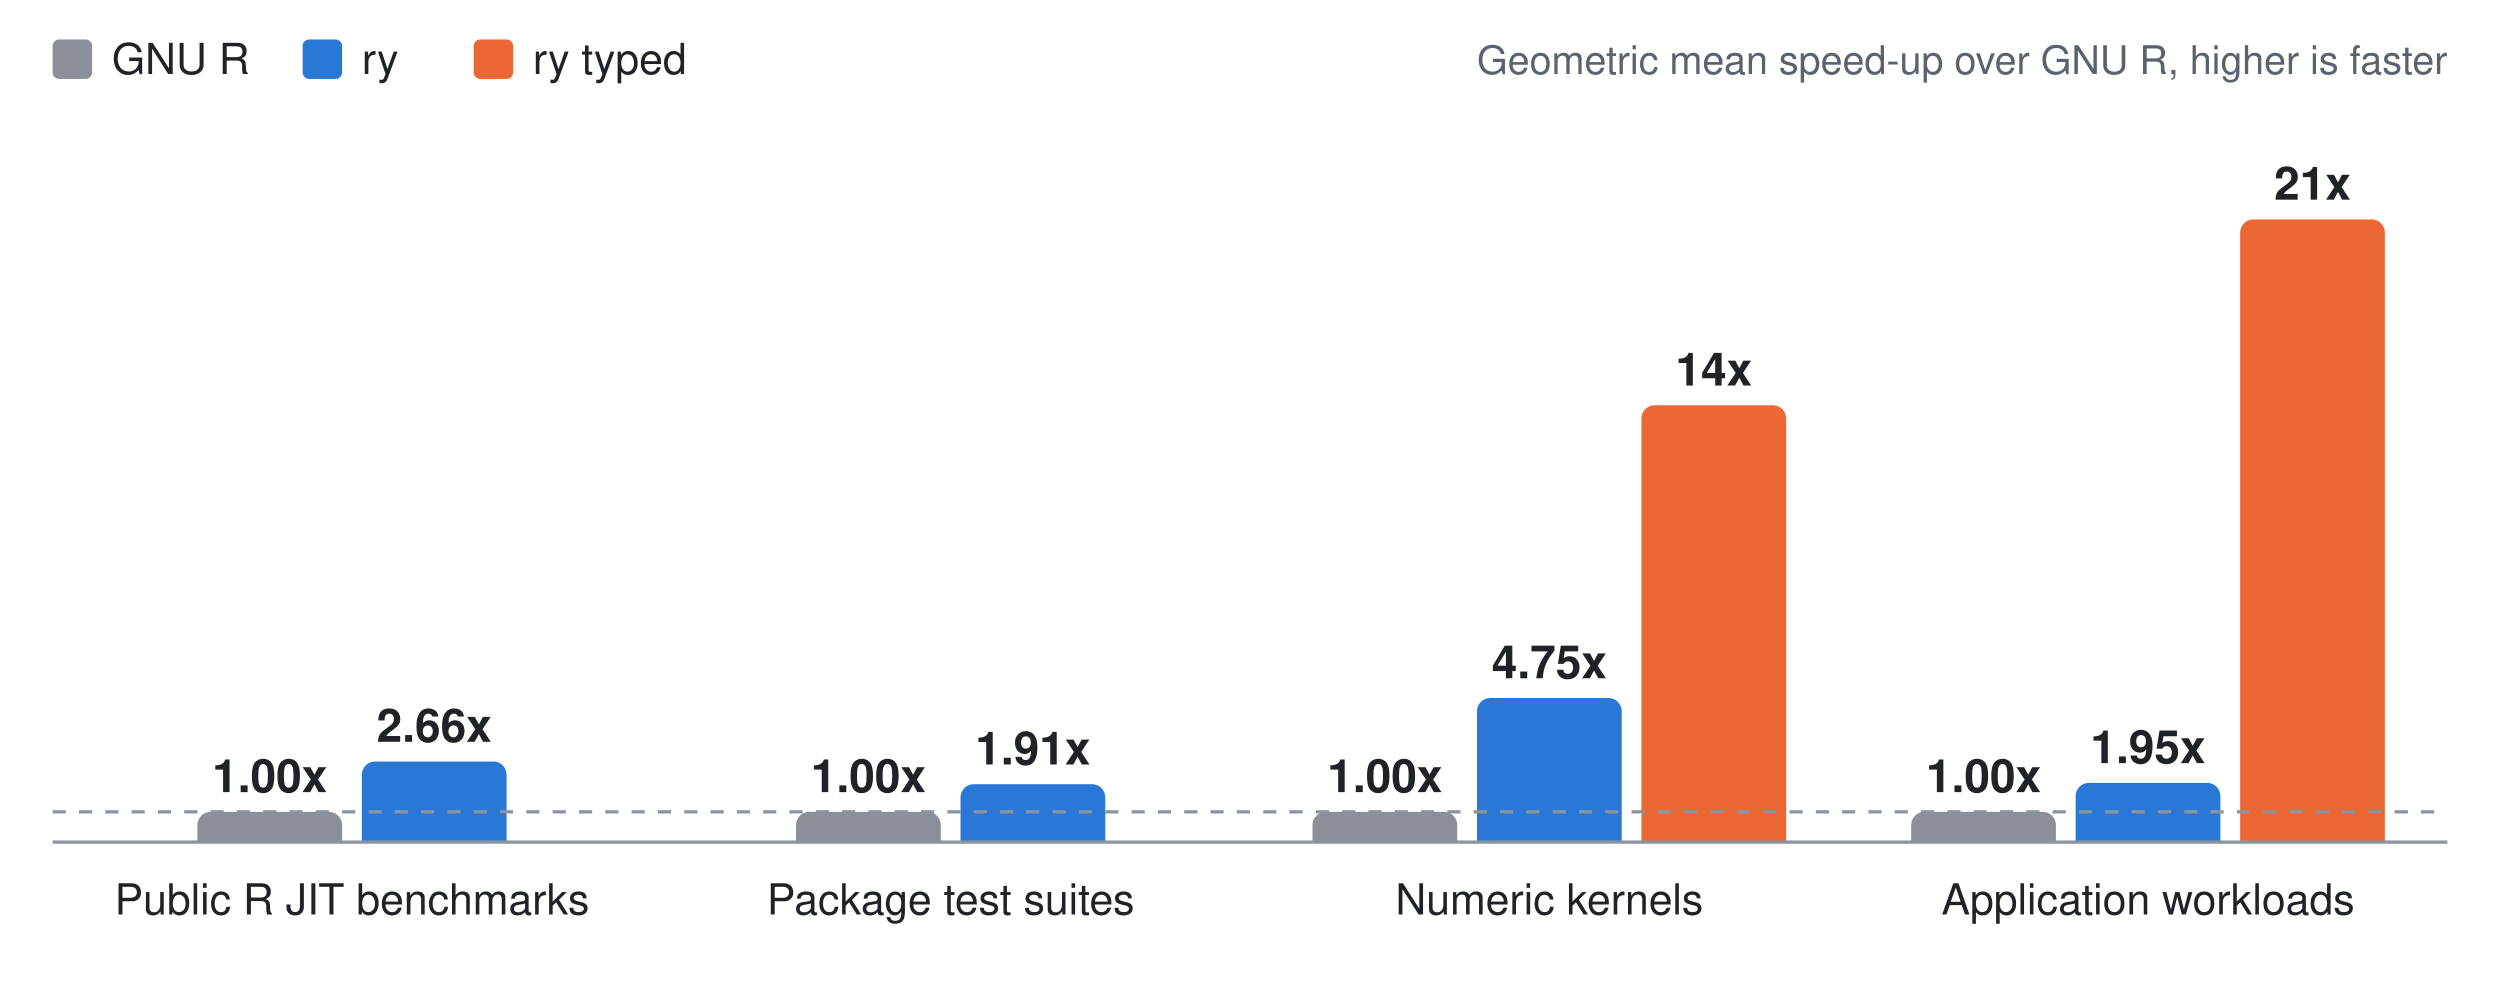
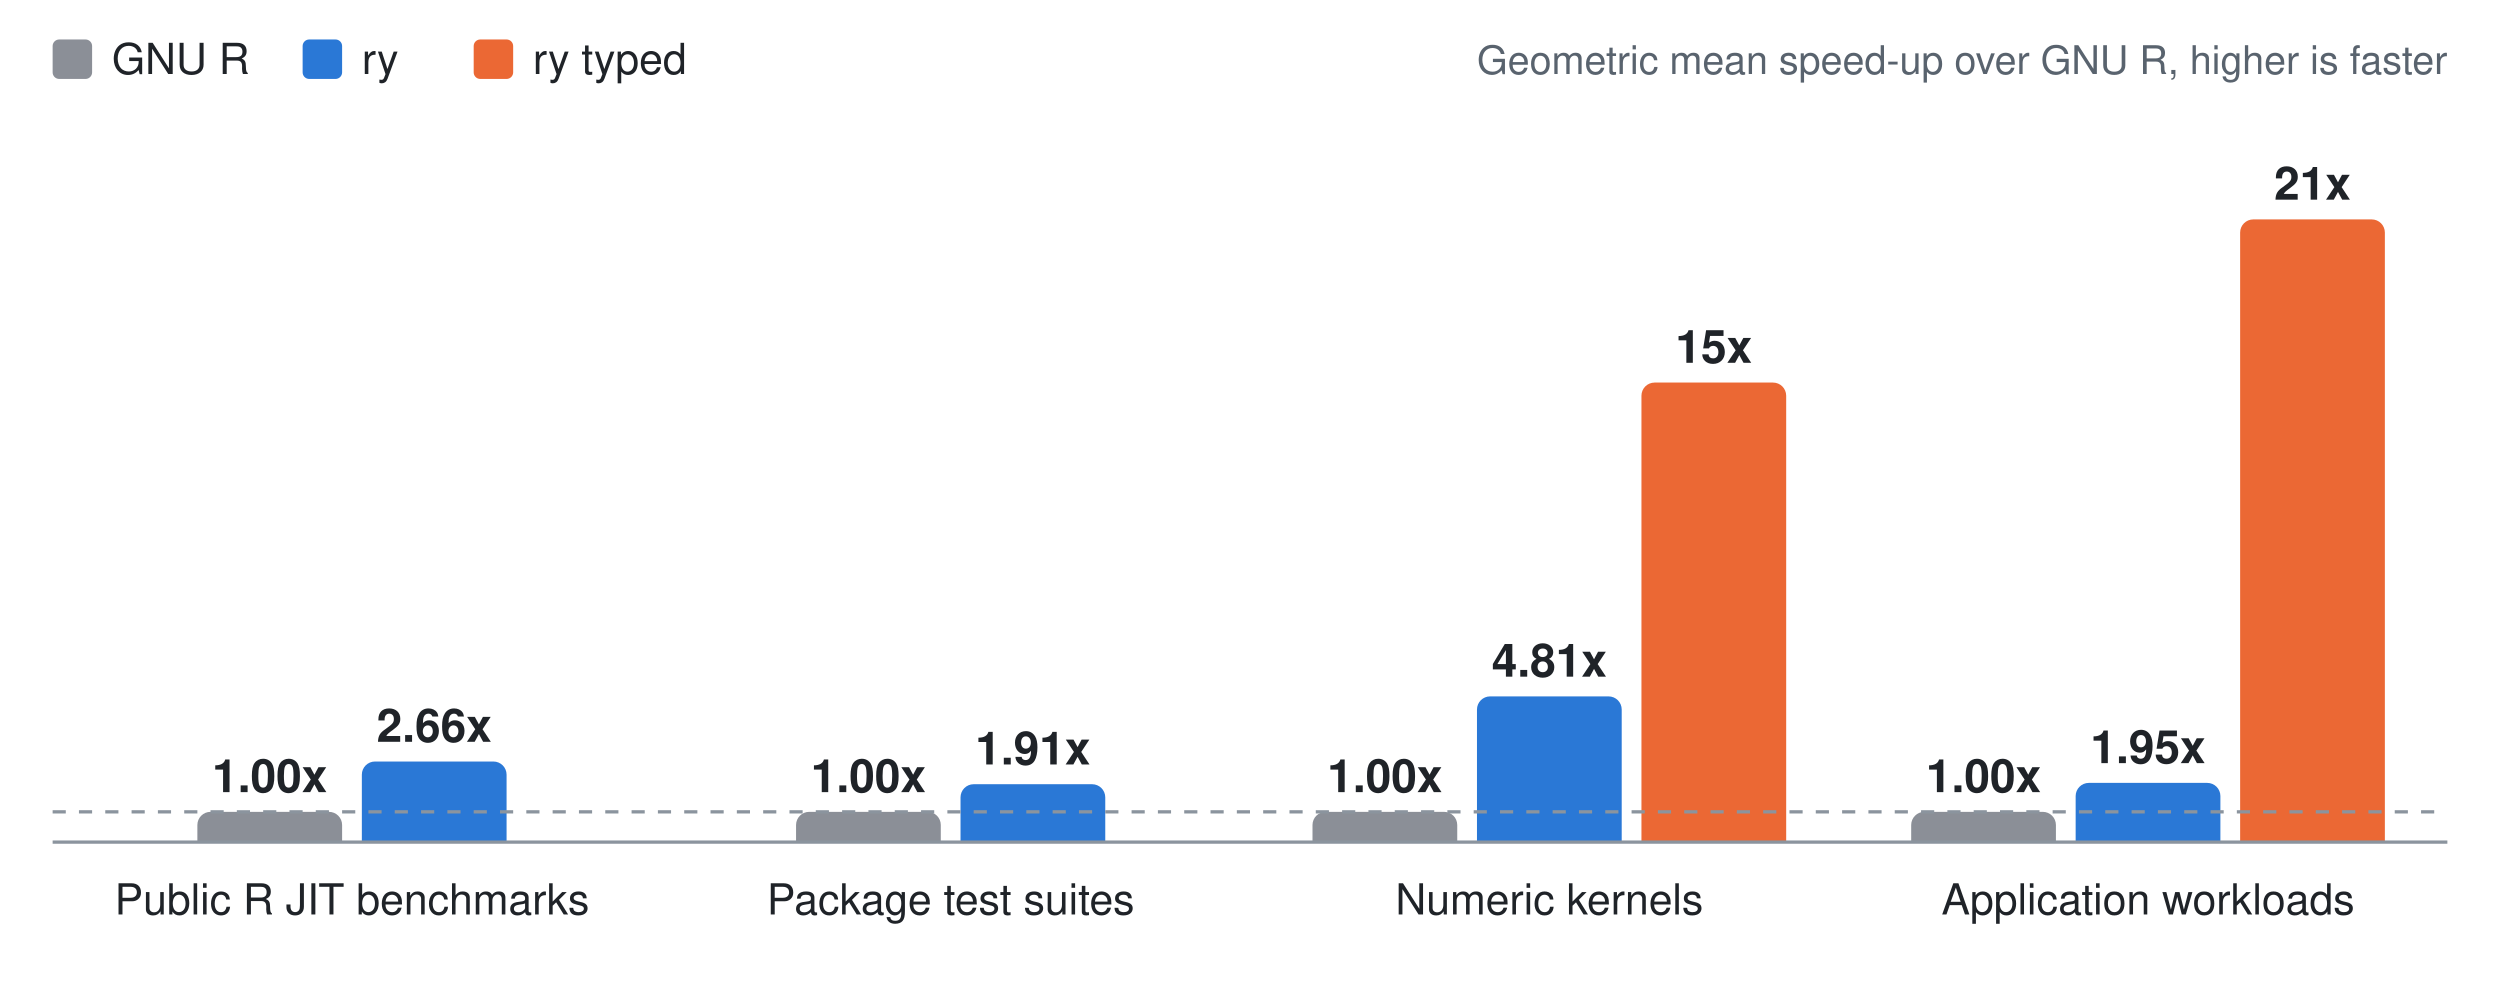
<svg xmlns="http://www.w3.org/2000/svg" viewBox="0 0 760 300" width="760" height="300" role="img" aria-labelledby="t d" font-family="-apple-system, 'Segoe UI', Helvetica, Arial, sans-serif">
  <rect x="16" y="12" width="12" height="12" rx="2" fill="#8b8f97" />
  <text x="34" y="22.5" font-size="13" fill="#1f2328">GNU R</text>
  <rect x="92" y="12" width="12" height="12" rx="2" fill="#2a78d6" />
  <text x="110" y="22.5" font-size="13" fill="#1f2328">ry</text>
  <rect x="144" y="12" width="12" height="12" rx="2" fill="#eb6834" />
  <text x="162" y="22.5" font-size="13" fill="#1f2328">ry typed</text>
  <text x="744" y="22.5" font-size="12" text-anchor="end" fill="#59636e">Geometric mean speed-up over GNU R, higher is faster</text>
  <path d="M60.0 256V250.8a4 4 0 0 1 4-4h36a4 4 0 0 1 4 4V256z" fill="#8b8f97" />
  <text x="82.0" y="240.8" font-size="14" font-weight="600" text-anchor="middle" fill="#1f2328">1.00x</text>
  <path d="M110.0 256V235.5a4 4 0 0 1 4-4h36a4 4 0 0 1 4 4V256z" fill="#2a78d6" />
  <text x="132.0" y="225.5" font-size="14" font-weight="600" text-anchor="middle" fill="#1f2328">2.66x</text>
  <text x="107.0" y="278" font-size="13" text-anchor="middle" fill="#1f2328">Public R JIT benchmarks</text>
  <path d="M242.0 256V250.8a4 4 0 0 1 4-4h36a4 4 0 0 1 4 4V256z" fill="#8b8f97" />
  <text x="264.0" y="240.8" font-size="14" font-weight="600" text-anchor="middle" fill="#1f2328">1.00x</text>
  <path d="M292.0 256V242.4a4 4 0 0 1 4-4h36a4 4 0 0 1 4 4V256z" fill="#2a78d6" />
  <text x="314.0" y="232.4" font-size="14" font-weight="600" text-anchor="middle" fill="#1f2328">1.91x</text>
  <text x="289.0" y="278" font-size="13" text-anchor="middle" fill="#1f2328">Package test suites</text>
  <path d="M399.0 256V250.8a4 4 0 0 1 4-4h36a4 4 0 0 1 4 4V256z" fill="#8b8f97" />
  <text x="421.0" y="240.8" font-size="14" font-weight="600" text-anchor="middle" fill="#1f2328">1.00x</text>
-   <path d="M449.0 256V216.2a4 4 0 0 1 4-4h36a4 4 0 0 1 4 4V256z" fill="#2a78d6" />
-   <text x="471.0" y="206.2" font-size="14" font-weight="600" text-anchor="middle" fill="#1f2328">4.75x</text>
-   <path d="M499.0 256V127.2a4 4 0 0 1 4-4h36a4 4 0 0 1 4 4V256z" fill="#eb6834" />
-   <text x="521.0" y="117.2" font-size="14" font-weight="600" text-anchor="middle" fill="#1f2328">14x</text>
+   <path d="M449.0 256V215.7a4 4 0 0 1 4-4h36a4 4 0 0 1 4 4V256z" fill="#2a78d6" />
+   <text x="471.0" y="205.7" font-size="14" font-weight="600" text-anchor="middle" fill="#1f2328">4.81x</text>
+   <path d="M499.0 256V120.3a4 4 0 0 1 4-4h36a4 4 0 0 1 4 4V256z" fill="#eb6834" />
+   <text x="521.0" y="110.3" font-size="14" font-weight="600" text-anchor="middle" fill="#1f2328">15x</text>
  <text x="471.0" y="278" font-size="13" text-anchor="middle" fill="#1f2328">Numeric kernels</text>
  <path d="M581.0 256V250.8a4 4 0 0 1 4-4h36a4 4 0 0 1 4 4V256z" fill="#8b8f97" />
  <text x="603.0" y="240.8" font-size="14" font-weight="600" text-anchor="middle" fill="#1f2328">1.00x</text>
  <path d="M631.0 256V242.0a4 4 0 0 1 4-4h36a4 4 0 0 1 4 4V256z" fill="#2a78d6" />
  <text x="653.0" y="232.0" font-size="14" font-weight="600" text-anchor="middle" fill="#1f2328">1.95x</text>
  <path d="M681.0 256V70.7a4 4 0 0 1 4-4h36a4 4 0 0 1 4 4V256z" fill="#eb6834" />
  <text x="703.0" y="60.7" font-size="14" font-weight="600" text-anchor="middle" fill="#1f2328">21x</text>
  <text x="653.0" y="278" font-size="13" text-anchor="middle" fill="#1f2328">Application workloads</text>
  <line x1="16" x2="744" y1="256" y2="256" stroke="#8b949e" stroke-width="1" />
  <line x1="16" x2="744" y1="246.8" y2="246.8" stroke="#8b949e" stroke-width="1" stroke-dasharray="4 4" />
</svg>
